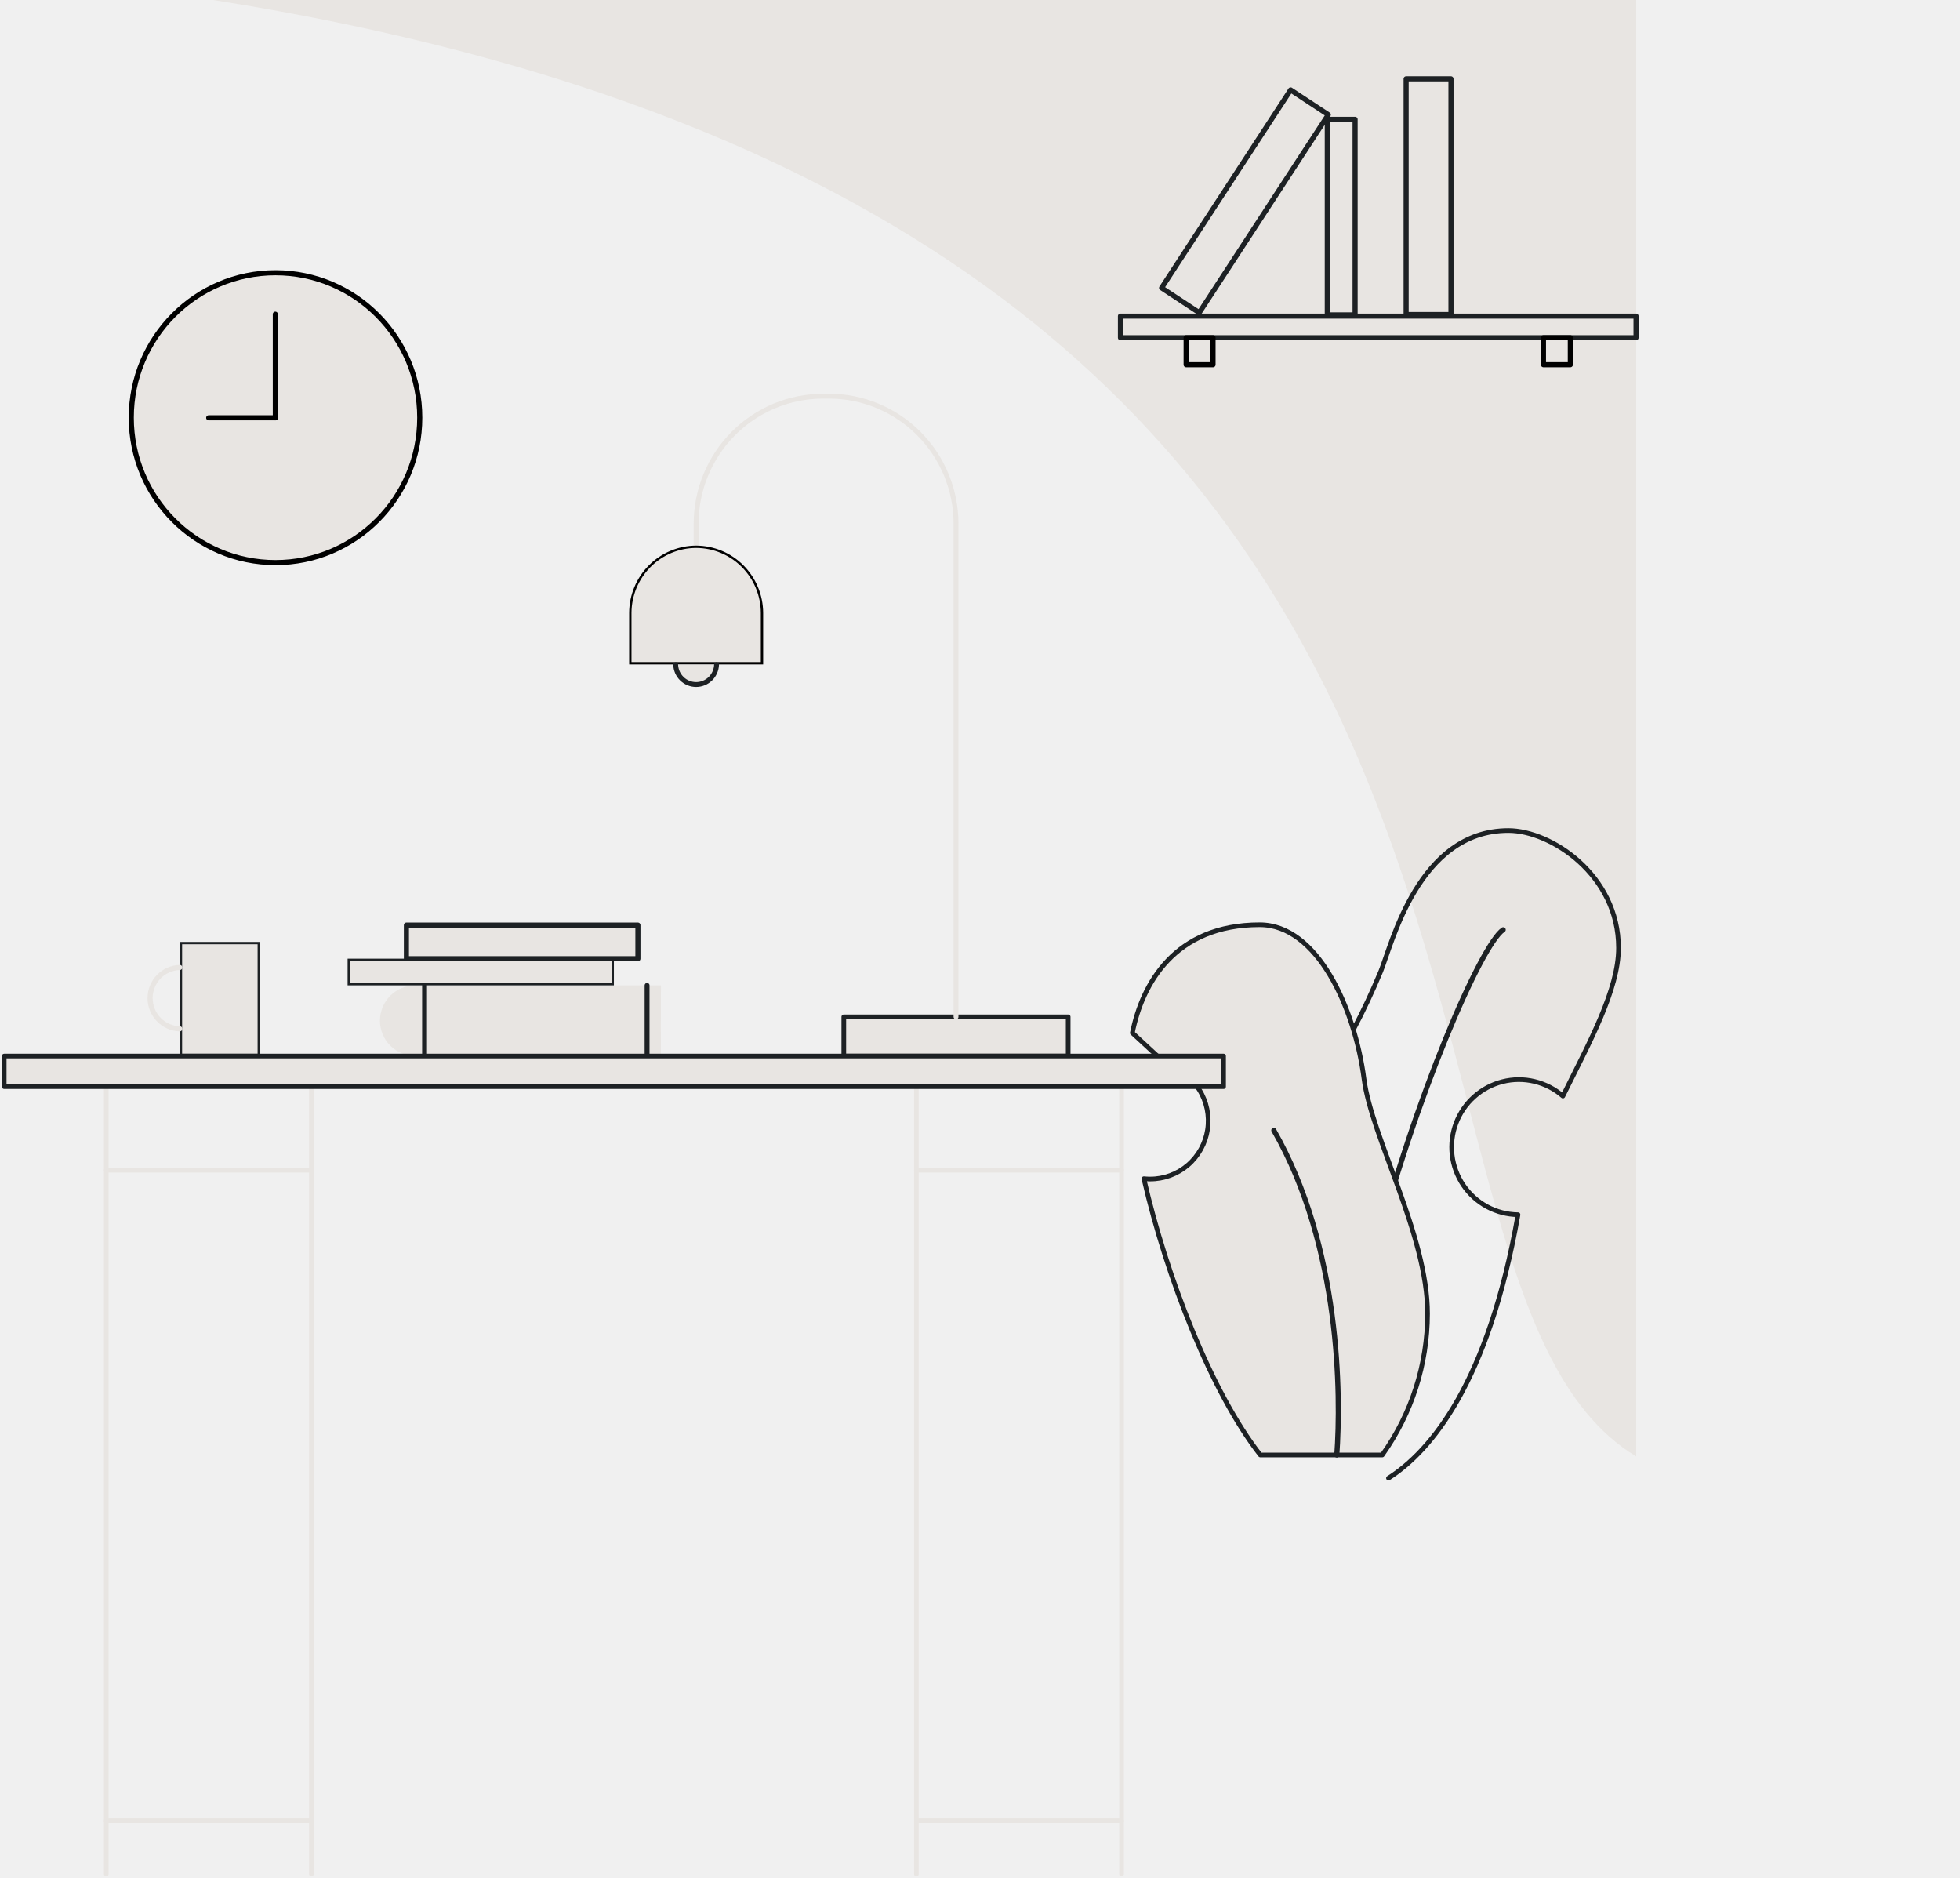
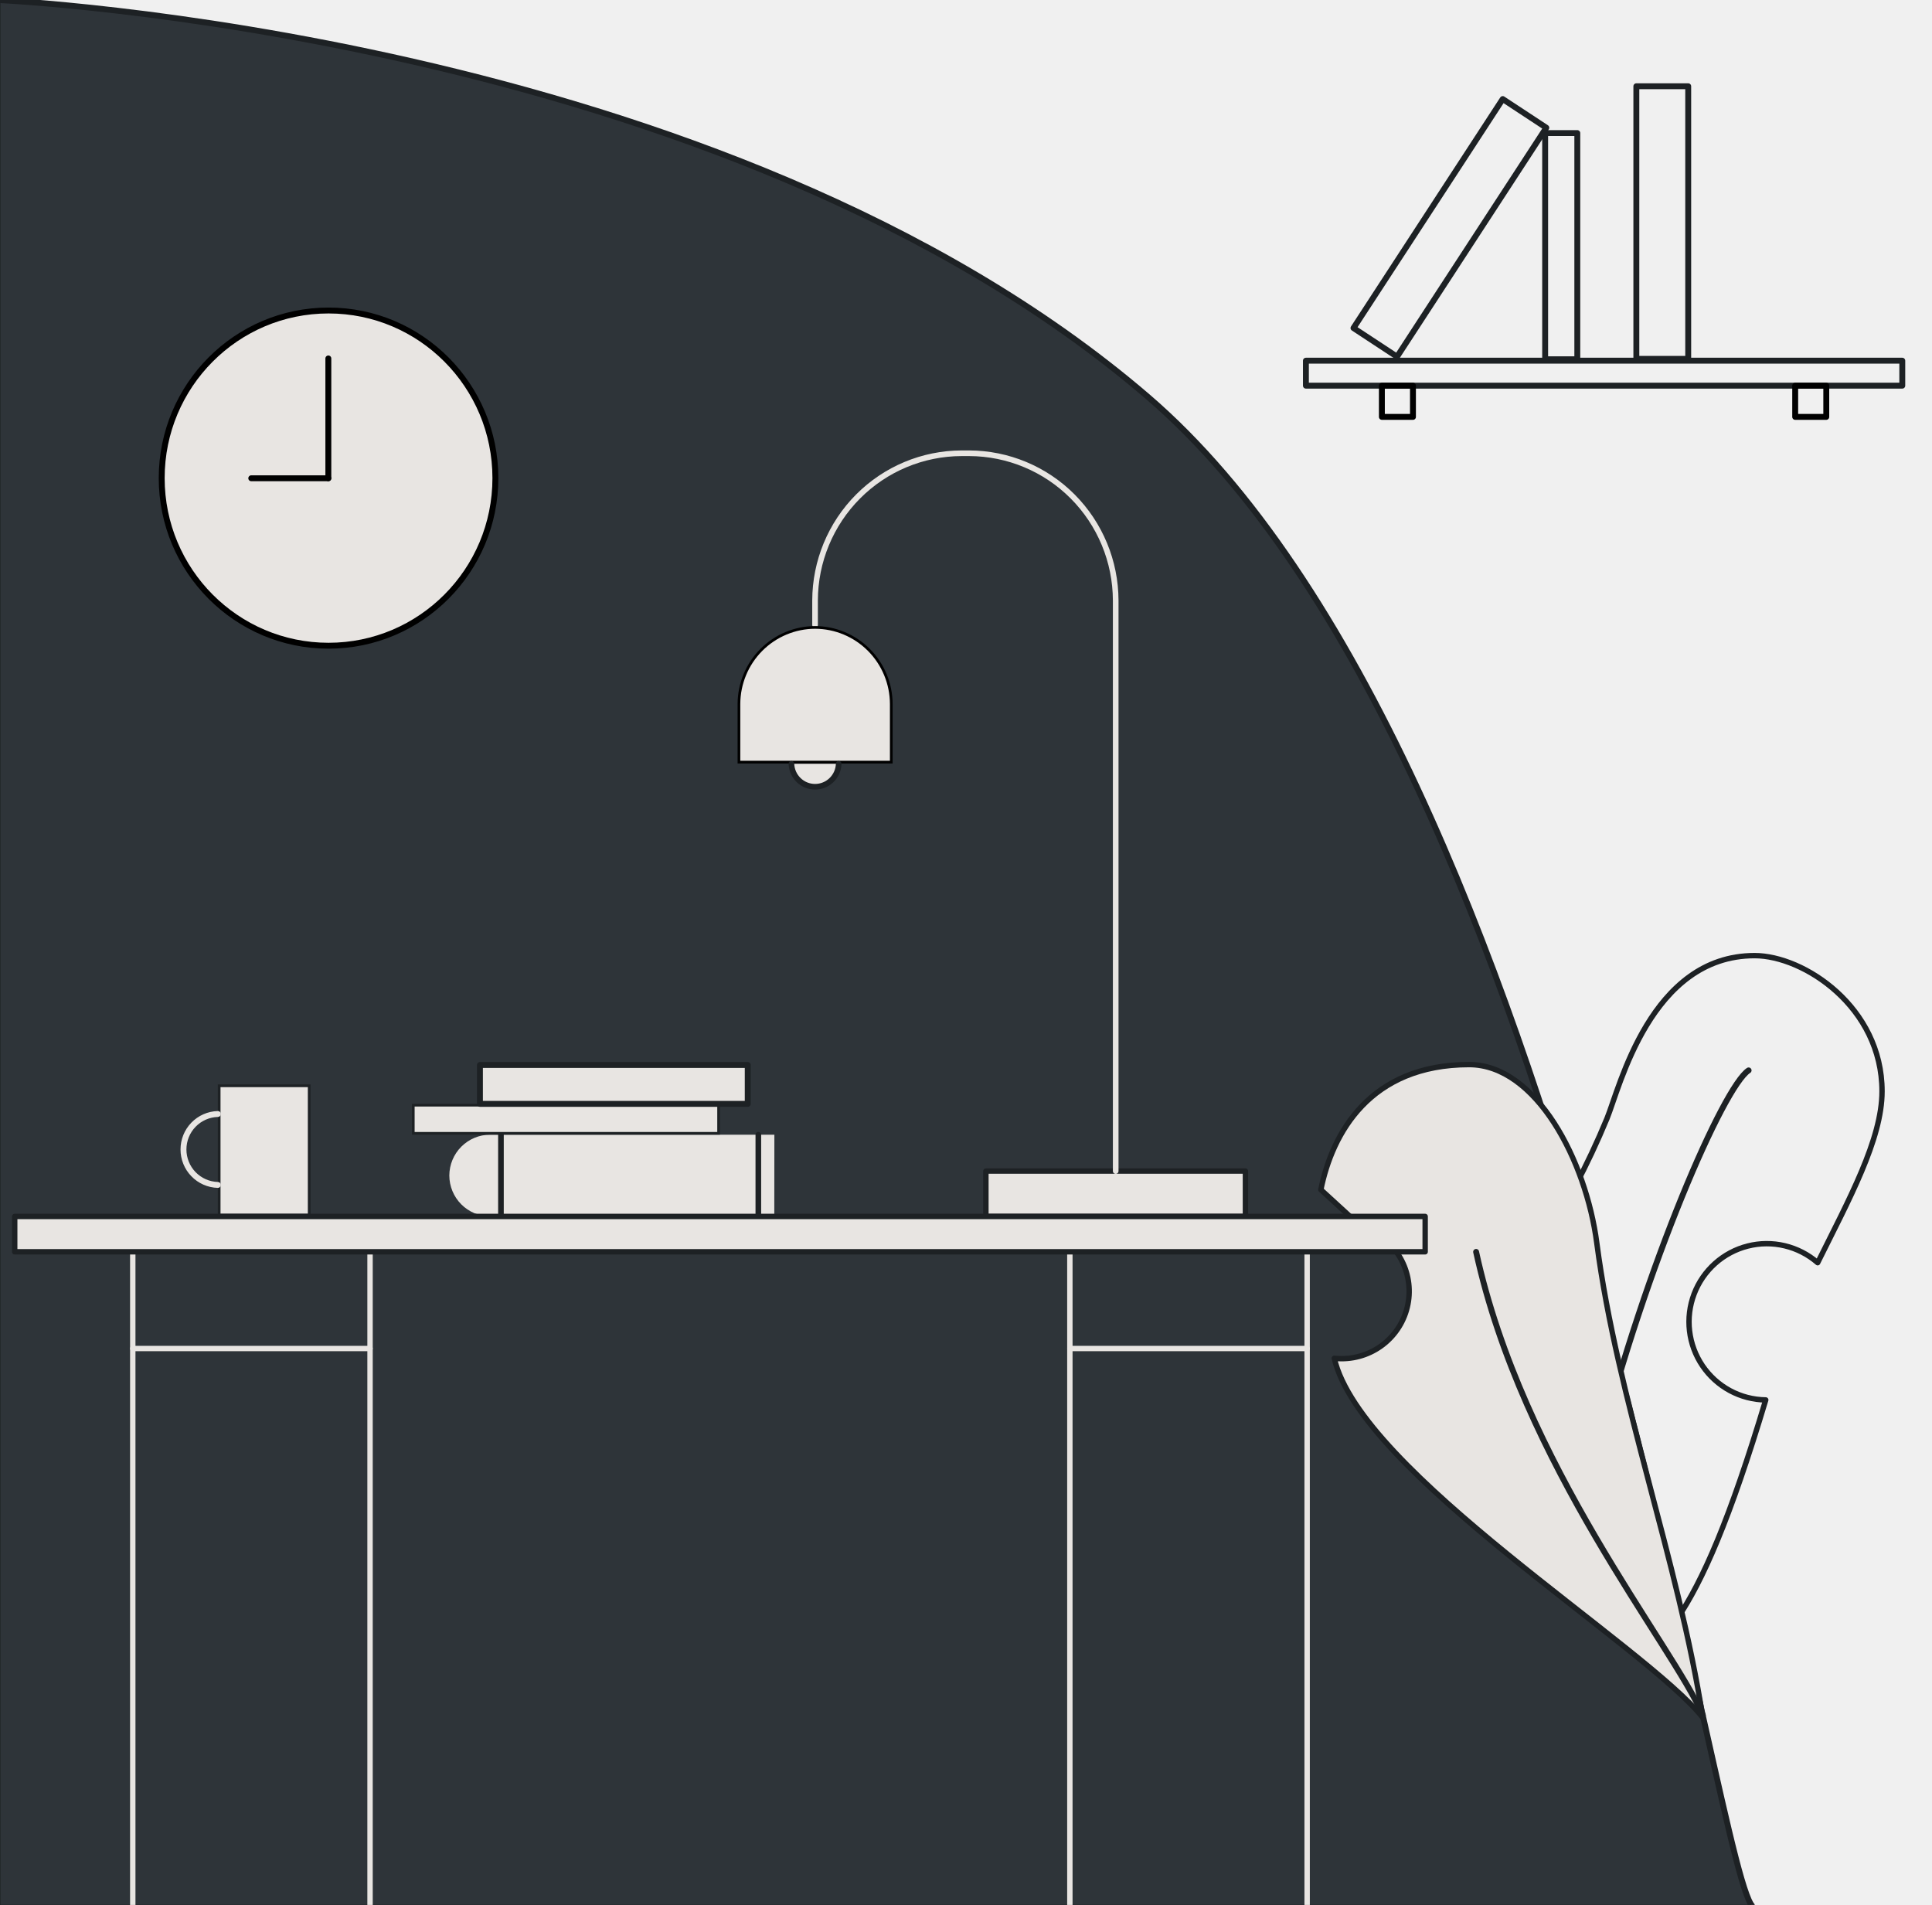
- <svg xmlns="http://www.w3.org/2000/svg" preserveAspectRatio="xMinYMin slice" viewBox="0 0 920 881" fill="none">
-   <path d="M100 5.29289e-05C777.5 107 626 598 768 683.5V0L100 5.29289e-05Z" fill="#E8E5E2" />
-   <path d="M526.428 879.536V509.505" stroke="#E8E5E2" stroke-width="2.187" stroke-linecap="round" stroke-linejoin="round" />
-   <path d="M430.145 879.536V509.505" stroke="#E8E5E2" stroke-width="2.187" stroke-linecap="round" stroke-linejoin="round" />
-   <path d="M526.428 549.212H430.145" stroke="#E8E5E2" stroke-width="2.187" stroke-linecap="round" stroke-linejoin="round" />
-   <path d="M526.428 854.5H430.145" stroke="#E8E5E2" stroke-width="2.187" stroke-linecap="round" stroke-linejoin="round" />
-   <path d="M146.159 879.536V509.505" stroke="#E8E5E2" stroke-width="2.187" stroke-linecap="round" stroke-linejoin="round" />
-   <path d="M49.876 879.536V509.505" stroke="#E8E5E2" stroke-width="2.187" stroke-linecap="round" stroke-linejoin="round" />
-   <path d="M146.159 549.212H49.876" stroke="#E8E5E2" stroke-width="2.187" stroke-linecap="round" stroke-linejoin="round" />
-   <path d="M146.159 854.5H49.876" stroke="#E8E5E2" stroke-width="2.187" stroke-linecap="round" stroke-linejoin="round" />
-   <path d="M396.07 477.209H501.386V495.62H396.07V477.209Z" fill="#E8E5E2" stroke="#1D2124" stroke-width="2.187" stroke-linecap="round" stroke-linejoin="round" />
-   <path d="M326.744 255.601V245.642C326.79 229.818 333.067 214.657 344.205 203.468C355.343 192.279 370.436 185.973 386.188 185.927H389.3C405.052 185.973 420.145 192.279 431.283 203.468C442.421 214.657 448.698 229.818 448.744 245.642V477.209" stroke="#E8E5E2" stroke-width="2.285" stroke-linecap="round" stroke-linejoin="round" />
-   <path d="M295.86 311.258V311.26H357.671V311.259V311.256V311.252V311.249V311.246V311.243V311.24V311.237V311.234V311.23V311.227V311.224V311.221V311.218V311.215V311.211V311.208V311.205V311.202V311.199V311.196V311.193V311.189V311.186V311.183V311.18V311.177V311.174V311.17V311.167V311.164V311.161V311.158V311.155V311.152V311.148V311.145V311.142V311.139V311.136V311.133V311.129V311.126V311.123V311.12V311.117V311.114V311.11V311.107V311.104V311.101V311.098V311.095V311.091V311.088V311.085V311.082V311.079V311.076V311.072V311.069V311.066V311.063V311.06V311.057V311.053V311.05V311.047V311.044V311.041V311.038V311.034V311.031V311.028V311.025V311.022V311.019V311.015V311.012V311.009V311.006V311.003V311V310.996V310.993V310.99V310.987V310.984V310.981V310.977V310.974V310.971V310.968V310.965V310.962V310.958V310.955V310.952V310.949V310.946V310.942V310.939V310.936V310.933V310.93V310.927V310.923V310.92V310.917V310.914V310.911V310.908V310.904V310.901V310.898V310.895V310.892V310.888V310.885V310.882V310.879V310.876V310.873V310.869V310.866V310.863V310.86V310.857V310.853V310.85V310.847V310.844V310.841V310.838V310.834V310.831V310.828V310.825V310.822V310.818V310.815V310.812V310.809V310.806V310.803V310.799V310.796V310.793V310.79V310.787V310.783V310.78V310.777V310.774V310.771V310.767V310.764V310.761V310.758V310.755V310.752V310.748V310.745V310.742V310.739V310.736V310.732V310.729V310.726V310.723V310.72V310.716V310.713V310.71V310.707V310.704V310.701V310.697V310.694V310.691V310.688V310.685V310.681V310.678V310.675V310.672V310.669V310.665V310.662V310.659V310.656V310.653V310.649V310.646V310.643V310.64V310.637V310.633V310.63V310.627V310.624V310.621V310.618V310.614V310.611V310.608V310.605V310.602V310.598V310.595V310.592V310.589V310.586V310.582V310.579V310.576V310.573V310.57V310.566V310.563V310.56V310.557V310.554V310.55V310.547V310.544V310.541V310.538V310.534V310.531V310.528V310.525V310.522V310.518V310.515V310.512V310.509V310.506V310.502V310.499V310.496V310.493V310.49V310.486V310.483V310.48V310.477V310.474V310.47V310.467V310.464V310.461V310.458V310.454V310.451V310.448V310.445V310.442V310.438V310.435V310.432V310.429V310.426V310.422V310.419V310.416V310.413V310.41V310.406V310.403V310.4V310.397V310.394V310.39V310.387V310.384V310.381V310.378V310.374V310.371V310.368V310.365V310.362V310.358V310.355V310.352V310.349V310.346V310.342V310.339V310.336V310.333V310.33V310.326V310.323V310.32V310.317V310.314V310.31V310.307V310.304V310.301V310.298V310.294V310.291V310.288V310.285V310.282V310.278V310.275V310.272V310.269V310.266V310.262V310.259V310.256V310.253V310.25V310.246V310.243V310.24V310.237V310.234V310.23V310.227V310.224V310.221V310.218V310.214V310.211V310.208V310.205V310.202V310.198V310.195V310.192V310.189V287.668C357.648 279.441 354.388 271.557 348.602 265.736C342.816 259.916 334.974 256.631 326.787 256.596C318.592 256.619 310.74 259.9 304.944 265.721C299.149 271.543 295.883 279.433 295.86 287.667C295.86 287.668 295.86 287.668 295.86 287.669L295.86 310.189V310.192V310.195V310.198V310.201V310.204V310.207V310.21V310.213V310.216V310.22V310.223V310.226V310.229V310.232V310.235V310.238V310.241V310.244V310.247V310.25V310.253V310.257V310.26V310.263V310.266V310.269V310.272V310.275V310.278V310.281V310.284V310.287V310.291V310.294V310.297V310.3V310.303V310.306V310.309V310.312V310.315V310.319V310.322V310.325V310.328V310.331V310.334V310.337V310.34V310.343V310.346V310.35V310.353V310.356V310.359V310.362V310.365V310.368V310.371V310.374V310.378V310.381V310.384V310.387V310.39V310.393V310.396V310.399V310.403V310.406V310.409V310.412V310.415V310.418V310.421V310.424V310.428V310.431V310.434V310.437V310.44V310.443V310.446V310.449V310.453V310.456V310.459V310.462V310.465V310.468V310.471V310.474V310.478V310.481V310.484V310.487V310.49V310.493V310.496V310.5V310.503V310.506V310.509V310.512V310.515V310.518V310.522V310.525V310.528V310.531V310.534V310.537V310.54V310.544V310.547V310.55V310.553V310.556V310.559V310.562V310.566V310.569V310.572V310.575V310.578V310.581V310.584V310.588V310.591V310.594V310.597V310.6V310.603V310.607V310.61V310.613V310.616V310.619V310.622V310.625V310.629V310.632V310.635V310.638V310.641V310.644V310.648V310.651V310.654V310.657V310.66V310.663V310.667V310.67V310.673V310.676V310.679V310.682V310.685V310.689V310.692V310.695V310.698V310.701V310.704V310.708V310.711V310.714V310.717V310.72V310.723V310.727V310.73V310.733V310.736V310.739V310.742V310.746V310.749V310.752V310.755V310.758V310.761V310.765V310.768V310.771V310.774V310.777V310.781V310.784V310.787V310.79V310.793V310.796V310.8V310.803V310.806V310.809V310.812V310.815V310.819V310.822V310.825V310.828V310.831V310.835V310.838V310.841V310.844V310.847V310.85V310.854V310.857V310.86V310.863V310.866V310.869V310.873V310.876V310.879V310.882V310.885V310.889V310.892V310.895V310.898V310.901V310.904V310.908V310.911V310.914V310.917V310.92V310.924V310.927V310.93V310.933V310.936V310.939V310.943V310.946V310.949V310.952V310.955V310.959V310.962V310.965V310.968V310.971V310.975V310.978V310.981V310.984V310.987V310.99V310.994V310.997V311V311.003V311.006V311.01V311.013V311.016V311.019V311.022V311.026V311.029V311.032V311.035V311.038V311.041V311.045V311.048V311.051V311.054V311.057V311.061V311.064V311.067V311.07V311.073V311.077V311.08V311.083V311.086V311.089V311.092V311.096V311.099V311.102V311.105V311.108V311.112V311.115V311.118V311.121V311.124V311.128V311.131V311.134V311.137V311.14V311.144V311.147V311.15V311.153V311.156V311.159V311.163V311.166V311.169V311.172V311.175V311.179V311.182V311.185V311.188V311.191V311.195V311.198V311.201V311.204V311.207V311.211V311.214V311.217V311.22V311.223V311.226V311.23V311.233V311.236V311.239V311.242V311.246V311.249V311.252V311.255V311.258Z" fill="#E8E5E2" stroke="black" stroke-width="1.093" />
-   <path d="M317.156 311.938C317.24 314.438 318.287 316.807 320.077 318.546C321.867 320.284 324.259 321.256 326.749 321.256C329.239 321.256 331.632 320.284 333.422 318.546C335.211 316.807 336.259 314.438 336.343 311.938" fill="#E8E5E2" />
-   <path d="M317.156 311.938C317.24 314.438 318.287 316.807 320.077 318.546C321.867 320.284 324.259 321.256 326.749 321.256C329.239 321.256 331.632 320.284 333.422 318.546C335.211 316.807 336.259 314.438 336.343 311.938" stroke="#1D2124" stroke-width="2.285" stroke-linecap="round" stroke-linejoin="round" />
-   <path d="M310.234 462.45H194.872C190.499 462.453 186.304 464.194 183.205 467.293C180.105 470.392 178.353 474.598 178.33 478.991V478.991C178.341 483.386 180.084 487.598 183.178 490.706C186.272 493.813 190.464 495.565 194.839 495.576H310.201" fill="#E8E5E2" />
-   <path d="M199.28 462.45V495.62" stroke="#1D2124" stroke-width="2.285" stroke-linecap="round" stroke-linejoin="round" />
-   <path d="M303.726 462.45V495.62" stroke="#1D2124" stroke-width="2.285" stroke-linecap="round" stroke-linejoin="round" />
-   <path d="M287.605 450.467H163.705V461.892H287.605V450.467Z" fill="#E8E5E2" stroke="#1D2124" stroke-width="1.093" />
-   <path d="M190.758 434.167H299.427V449.932H190.758V434.167Z" fill="#E8E5E2" stroke="#1D2124" stroke-width="2.394" stroke-linecap="round" stroke-linejoin="round" />
-   <path d="M121.463 442.596H84.933V495.084H121.463V442.596Z" fill="#E8E5E2" stroke="#1D2124" stroke-width="1.093" />
-   <path d="M84.386 454.042C80.655 454.146 77.11 455.707 74.507 458.395C71.904 461.083 70.448 464.685 70.448 468.435C70.448 472.185 71.904 475.788 74.507 478.475C77.11 481.163 80.655 482.725 84.386 482.828" stroke="#E8E5E2" stroke-width="2.394" stroke-linecap="round" stroke-linejoin="round" />
-   <path d="M129.319 264.026C91.927 264.026 61.614 233.575 61.614 196.013C61.614 158.45 91.927 128 129.319 128C166.711 128 197.023 158.45 197.023 196.013C197.023 233.575 166.711 264.026 129.319 264.026Z" fill="#E8E5E2" stroke="black" stroke-width="2.394" stroke-linecap="round" stroke-linejoin="round" />
-   <path d="M129.236 196.072V147.454" stroke="black" stroke-width="2.394" stroke-linecap="round" stroke-linejoin="round" />
-   <path d="M129.236 196.072H97.958" stroke="black" stroke-width="2.394" stroke-linecap="round" stroke-linejoin="round" />
-   <path d="M525.928 148.362H767.937V158.496H525.928V148.362Z" stroke="#1D2124" stroke-width="2.394" stroke-linecap="round" stroke-linejoin="round" />
-   <path d="M660.02 37H681.068V147.618H660.02V37Z" stroke="#1D2124" stroke-width="2.394" stroke-linecap="round" stroke-linejoin="round" />
-   <path d="M605.798 42.196L623.479 53.825L562.915 146.744L545.234 135.115L605.798 42.196Z" stroke="#1D2124" stroke-width="2.394" stroke-linecap="round" stroke-linejoin="round" />
-   <path d="M623.015 56H636.063V147.781H623.015V56Z" stroke="#1D2124" stroke-width="2.394" stroke-linecap="round" stroke-linejoin="round" />
-   <path d="M724.48 158.496H737.094V171.167H724.48V158.496Z" stroke="black" stroke-width="2.394" stroke-linecap="round" stroke-linejoin="round" />
-   <path d="M556.76 158.496H569.374V171.167H556.76V158.496Z" stroke="black" stroke-width="2.394" stroke-linecap="round" stroke-linejoin="round" />
-   <path d="M705.576 436.353C695.455 442.913 663.959 514.818 644.413 591.478" stroke="#1D2124" stroke-width="2.394" stroke-linecap="round" stroke-linejoin="round" />
-   <path d="M619.523 509.854C630.737 492.817 640.307 474.743 648.102 455.879C653.272 443.317 665.733 389.779 708.025 389.779C727.996 389.779 759.72 410.639 759.72 444.859C759.72 464.385 746.247 488.863 733.601 514.391C729.762 511.055 725.178 508.699 720.239 507.521C715.3 506.344 710.152 506.381 705.23 507.628C700.308 508.876 695.759 511.298 691.967 514.688C688.176 518.079 685.254 522.338 683.451 527.104C681.647 531.871 681.014 537.004 681.607 542.068C682.199 547.133 683.998 551.979 686.852 556.196C689.706 560.413 693.53 563.876 698.001 566.291C702.471 568.707 707.455 570.004 712.531 570.072C698.709 648.788 671.664 681.018 651.737 693.678" stroke="#1D2124" stroke-width="2.187" stroke-linecap="round" stroke-linejoin="round" />
-   <path d="M536.922 553.179C547.555 599.479 568.842 653.837 591.588 682.82L648.812 682.82C662.594 663.494 670.025 640.328 670.067 616.556C670.067 579.57 643.86 534.035 640.258 506.397C635.904 472.954 618.328 434 591.283 434C551.32 434 536.116 461.802 531.513 484.761L547.892 499.87C554.132 501.794 559.475 505.906 562.948 511.457C566.421 517.009 567.791 523.629 566.81 530.111C565.828 536.593 562.559 542.505 557.6 546.767C552.641 551.03 546.322 553.36 539.795 553.332C538.835 553.33 537.876 553.279 536.922 553.179Z" fill="#E8E5E2" stroke="#1D2124" stroke-width="2.187" stroke-linecap="round" stroke-linejoin="round" />
-   <path d="M627.481 682.82C629.451 655.378 629.375 585.321 597.912 530.471" stroke="#1D2124" stroke-width="2.394" stroke-linecap="round" stroke-linejoin="round" />
-   <path d="M1.968 495.62H574.325V509.964H1.968V495.62Z" fill="#E8E5E2" stroke="#1D2124" stroke-width="2.187" stroke-linecap="round" stroke-linejoin="round" />
+ <svg xmlns="http://www.w3.org/2000/svg" width="784" height="773" viewBox="0 0 784 773" fill="none">
+   <g clip-path="url(#clip0)">
+     <path d="M-1 774H712C697.51 774 638.052 308.798 465.673 160.916C293.294 13.034 -1 0 -1 0V774Z" fill="#2E3439" stroke="#1D2124" stroke-width="2.39" />
+     <path d="M530.432 877.536V507.505" stroke="#E8E5E2" stroke-width="2.187" stroke-linecap="round" stroke-linejoin="round" />
+     <path d="M434.148 877.536V507.505" stroke="#E8E5E2" stroke-width="2.187" stroke-linecap="round" stroke-linejoin="round" />
+     <path d="M530.432 547.212H434.149" stroke="#E8E5E2" stroke-width="2.187" stroke-linecap="round" stroke-linejoin="round" />
+     <path d="M150.163 877.536V507.505" stroke="#E8E5E2" stroke-width="2.187" stroke-linecap="round" stroke-linejoin="round" />
+     <path d="M53.879 877.536V507.505" stroke="#E8E5E2" stroke-width="2.187" stroke-linecap="round" stroke-linejoin="round" />
+     <path d="M150.163 547.212H53.88" stroke="#E8E5E2" stroke-width="2.187" stroke-linecap="round" stroke-linejoin="round" />
+     <path d="M400.074 475.209H505.39V493.62H400.074V475.209Z" fill="#E8E5E2" stroke="#1D2124" stroke-width="2.187" stroke-linecap="round" stroke-linejoin="round" />
+     <path d="M330.748 253.601V243.642C330.793 227.818 337.071 212.657 348.209 201.468C359.347 190.279 374.44 183.973 390.192 183.927H393.304C409.055 183.973 424.149 190.279 435.287 201.468C446.425 212.657 452.702 227.818 452.748 243.642V475.209" stroke="#E8E5E2" stroke-width="2.285" stroke-linecap="round" stroke-linejoin="round" />
+     <path d="M299.863 309.258V309.26H361.674V309.259V309.256V309.252V309.249V309.246V309.243V309.24V309.237V309.234V309.23V309.227V309.224V309.221V309.218V309.215V309.211V309.208V309.205V309.202V309.199V309.196V309.193V309.189V309.186V309.183V309.18V309.177V309.174V309.17V309.167V309.164V309.161V309.158V309.155V309.152V309.148V309.145V309.142V309.139V309.136V309.133V309.129V309.126V309.123V309.12V309.117V309.114V309.11V309.107V309.104V309.101V309.098V309.095V309.091V309.088V309.085V309.082V309.079V309.076V309.072V309.069V309.066V309.063V309.06V309.057V309.053V309.05V309.047V309.044V309.041V309.038V309.034V309.031V309.028V309.025V309.022V309.019V309.015V309.012V309.009V309.006V309.003V309V308.996V308.993V308.99V308.987V308.984V308.981V308.977V308.974V308.971V308.968V308.965V308.962V308.958V308.955V308.952V308.949V308.946V308.942V308.939V308.936V308.933V308.93V308.927V308.923V308.92V308.917V308.914V308.911V308.908V308.904V308.901V308.898V308.895V308.892V308.888V308.885V308.882V308.879V308.876V308.873V308.869V308.866V308.863V308.86V308.857V308.853V308.85V308.847V308.844V308.841V308.838V308.834V308.831V308.828V308.825V308.822V308.818V308.815V308.812V308.809V308.806V308.803V308.799V308.796V308.793V308.79V308.787V308.783V308.78V308.777V308.774V308.771V308.767V308.764V308.761V308.758V308.755V308.752V308.748V308.745V308.742V308.739V308.736V308.732V308.729V308.726V308.723V308.72V308.716V308.713V308.71V308.707V308.704V308.701V308.697V308.694V308.691V308.688V308.685V308.681V308.678V308.675V308.672V308.669V308.665V308.662V308.659V308.656V308.653V308.649V308.646V308.643V308.64V308.637V308.633V308.63V308.627V308.624V308.621V308.618V308.614V308.611V308.608V308.605V308.602V308.598V308.595V308.592V308.589V308.586V308.582V308.579V308.576V308.573V308.57V308.566V308.563V308.56V308.557V308.554V308.55V308.547V308.544V308.541V308.538V308.534V308.531V308.528V308.525V308.522V308.518V308.515V308.512V308.509V308.506V308.502V308.499V308.496V308.493V308.49V308.486V308.483V308.48V308.477V308.474V308.47V308.467V308.464V308.461V308.458V308.454V308.451V308.448V308.445V308.442V308.438V308.435V308.432V308.429V308.426V308.422V308.419V308.416V308.413V308.41V308.406V308.403V308.4V308.397V308.394V308.39V308.387V308.384V308.381V308.378V308.374V308.371V308.368V308.365V308.362V308.358V308.355V308.352V308.349V308.346V308.342V308.339V308.336V308.333V308.33V308.326V308.323V308.32V308.317V308.314V308.31V308.307V308.304V308.301V308.298V308.294V308.291V308.288V308.285V308.282V308.278V308.275V308.272V308.269V308.266V308.262V308.259V308.256V308.253V308.25V308.246V308.243V308.24V308.237V308.234V308.23V308.227V308.224V308.221V308.218V308.214V308.211V308.208V308.205V308.202V308.198V308.195V308.192V308.189V285.668C361.651 277.441 358.391 269.557 352.605 263.736C346.819 257.916 338.977 254.631 330.79 254.596C322.595 254.619 314.742 257.9 308.947 263.721C303.152 269.543 299.886 277.433 299.863 285.667C299.863 285.668 299.863 285.668 299.863 285.669L299.863 308.189V308.192V308.195V308.198V308.201V308.204V308.207V308.21V308.213V308.216V308.22V308.223V308.226V308.229V308.232V308.235V308.238V308.241V308.244V308.247V308.25V308.253V308.257V308.26V308.263V308.266V308.269V308.272V308.275V308.278V308.281V308.284V308.287V308.291V308.294V308.297V308.3V308.303V308.306V308.309V308.312V308.315V308.319V308.322V308.325V308.328V308.331V308.334V308.337V308.34V308.343V308.346V308.35V308.353V308.356V308.359V308.362V308.365V308.368V308.371V308.374V308.378V308.381V308.384V308.387V308.39V308.393V308.396V308.399V308.403V308.406V308.409V308.412V308.415V308.418V308.421V308.424V308.428V308.431V308.434V308.437V308.44V308.443V308.446V308.449V308.453V308.456V308.459V308.462V308.465V308.468V308.471V308.474V308.478V308.481V308.484V308.487V308.49V308.493V308.496V308.5V308.503V308.506V308.509V308.512V308.515V308.518V308.522V308.525V308.528V308.531V308.534V308.537V308.54V308.544V308.547V308.55V308.553V308.556V308.559V308.562V308.566V308.569V308.572V308.575V308.578V308.581V308.584V308.588V308.591V308.594V308.597V308.6V308.603V308.607V308.61V308.613V308.616V308.619V308.622V308.625V308.629V308.632V308.635V308.638V308.641V308.644V308.648V308.651V308.654V308.657V308.66V308.663V308.667V308.67V308.673V308.676V308.679V308.682V308.685V308.689V308.692V308.695V308.698V308.701V308.704V308.708V308.711V308.714V308.717V308.72V308.723V308.727V308.73V308.733V308.736V308.739V308.742V308.746V308.749V308.752V308.755V308.758V308.761V308.765V308.768V308.771V308.774V308.777V308.781V308.784V308.787V308.79V308.793V308.796V308.8V308.803V308.806V308.809V308.812V308.815V308.819V308.822V308.825V308.828V308.831V308.835V308.838V308.841V308.844V308.847V308.85V308.854V308.857V308.86V308.863V308.866V308.869V308.873V308.876V308.879V308.882V308.885V308.889V308.892V308.895V308.898V308.901V308.904V308.908V308.911V308.914V308.917V308.92V308.924V308.927V308.93V308.933V308.936V308.939V308.943V308.946V308.949V308.952V308.955V308.959V308.962V308.965V308.968V308.971V308.975V308.978V308.981V308.984V308.987V308.99V308.994V308.997V309V309.003V309.006V309.01V309.013V309.016V309.019V309.022V309.026V309.029V309.032V309.035V309.038V309.041V309.045V309.048V309.051V309.054V309.057V309.061V309.064V309.067V309.07V309.073V309.077V309.08V309.083V309.086V309.089V309.092V309.096V309.099V309.102V309.105V309.108V309.112V309.115V309.118V309.121V309.124V309.128V309.131V309.134V309.137V309.14V309.144V309.147V309.15V309.153V309.156V309.159V309.163V309.166V309.169V309.172V309.175V309.179V309.182V309.185V309.188V309.191V309.195V309.198V309.201V309.204V309.207V309.211V309.214V309.217V309.22V309.223V309.226V309.23V309.233V309.236V309.239V309.242V309.246V309.249V309.252V309.255V309.258Z" fill="#E8E5E2" stroke="black" stroke-width="1.093" />
+     <path d="M321.158 309.938C321.242 312.438 322.29 314.807 324.08 316.546C325.87 318.284 328.262 319.256 330.752 319.256C333.242 319.256 335.634 318.284 337.424 316.546C339.214 314.807 340.262 312.438 340.345 309.938" fill="#E8E5E2" />
+     <path d="M321.158 309.938C321.242 312.438 322.29 314.807 324.08 316.546C325.87 318.284 328.262 319.256 330.752 319.256C333.242 319.256 335.634 318.284 337.424 316.546C339.214 314.807 340.262 312.438 340.345 309.938" stroke="#1D2124" stroke-width="2.285" stroke-linecap="round" stroke-linejoin="round" />
+     <path d="M314.238 460.45H198.876C194.503 460.453 190.308 462.194 187.209 465.293C184.109 468.392 182.357 472.598 182.334 476.991V476.991C182.345 481.386 184.088 485.598 187.182 488.706C190.276 491.813 194.468 493.565 198.843 493.576H314.205" fill="#E8E5E2" />
+     <path d="M203.283 460.45V493.62" stroke="#1D2124" stroke-width="2.285" stroke-linecap="round" stroke-linejoin="round" />
+     <path d="M307.73 460.45V493.62" stroke="#1D2124" stroke-width="2.285" stroke-linecap="round" stroke-linejoin="round" />
+     <path d="M291.608 448.467H167.708V459.892H291.608V448.467Z" fill="#E8E5E2" stroke="#1D2124" stroke-width="1.093" />
+     <path d="M194.761 432.167H303.43V447.932H194.761V432.167Z" fill="#E8E5E2" stroke="#1D2124" stroke-width="2.394" stroke-linecap="round" stroke-linejoin="round" />
+     <path d="M125.467 440.596H88.937V493.084H125.467V440.596Z" fill="#E8E5E2" stroke="#1D2124" stroke-width="1.093" />
+     <path d="M88.39 452.042C84.659 452.146 81.114 453.708 78.511 456.395C75.908 459.083 74.452 462.686 74.452 466.436C74.452 470.186 75.908 473.788 78.511 476.476C81.114 479.164 84.659 480.725 88.39 480.829" stroke="#E8E5E2" stroke-width="2.394" stroke-linecap="round" stroke-linejoin="round" />
+     <path d="M133.323 262.026C95.93 262.026 65.618 231.575 65.618 194.013C65.618 156.45 95.93 126 133.323 126C170.715 126 201.027 156.45 201.027 194.013C201.027 231.575 170.715 262.026 133.323 262.026Z" fill="#E8E5E2" stroke="black" stroke-width="2.394" stroke-linecap="round" stroke-linejoin="round" />
+     <path d="M133.239 194.072V145.454" stroke="black" stroke-width="2.394" stroke-linecap="round" stroke-linejoin="round" />
+     <path d="M133.239 194.072H101.96" stroke="black" stroke-width="2.394" stroke-linecap="round" stroke-linejoin="round" />
+     <path d="M529.932 146.362H771.941V156.496H529.932V146.362Z" stroke="#1D2124" stroke-width="2.394" stroke-linecap="round" stroke-linejoin="round" />
+     <path d="M664.023 35H685.072V145.618H664.023V35Z" stroke="#1D2124" stroke-width="2.394" stroke-linecap="round" stroke-linejoin="round" />
+     <path d="M609.802 40.196L627.482 51.825L566.919 144.744L549.238 133.115L609.802 40.196Z" stroke="#1D2124" stroke-width="2.394" stroke-linecap="round" stroke-linejoin="round" />
+     <path d="M627.018 54H640.067V145.781H627.018V54Z" stroke="#1D2124" stroke-width="2.394" stroke-linecap="round" stroke-linejoin="round" />
+     <path d="M728.484 156.496H741.098V169.167H728.484V156.496Z" stroke="black" stroke-width="2.394" stroke-linecap="round" stroke-linejoin="round" />
+     <path d="M560.763 156.496H573.376V169.167H560.763V156.496Z" stroke="black" stroke-width="2.394" stroke-linecap="round" stroke-linejoin="round" />
+     <path d="M709.58 434.353C699.459 440.913 667.963 512.818 648.417 589.479" stroke="#1D2124" stroke-width="2.394" stroke-linecap="round" stroke-linejoin="round" />
+     <path d="M623.527 507.854C634.741 490.817 644.311 472.743 652.106 453.879C657.276 441.317 669.737 387.78 712.029 387.78C732 387.78 763.724 408.639 763.724 442.859C763.724 462.385 750.251 486.863 737.604 512.391C733.765 509.055 729.182 506.699 724.243 505.521C719.304 504.344 714.156 504.381 709.234 505.629C704.312 506.876 699.763 509.298 695.971 512.688C692.18 516.079 689.258 520.338 687.455 525.104C685.651 529.871 685.018 535.004 685.61 540.068C686.203 545.133 688.002 549.979 690.856 554.196C693.71 558.413 697.534 561.876 702.004 564.291C706.475 566.707 711.459 568.004 716.535 568.072C702.004 616.5 691.004 641.5 680.504 657" stroke="#1D2124" stroke-width="2.187" stroke-linecap="round" stroke-linejoin="round" />
+     <path d="M541.445 551.179C552.148 597.479 668.105 668.017 691 697C680.974 632.808 656.344 568.176 647.976 504.397C643.595 470.954 623.386 432 596.164 432C555.938 432 540.634 459.802 536 482.761L552.487 497.87C558.768 499.794 564.146 503.906 567.642 509.457C571.138 515.009 572.517 521.629 571.529 528.111C570.541 534.593 567.251 540.505 562.259 544.767C557.267 549.03 550.906 551.36 544.337 551.332C543.371 551.33 542.405 551.279 541.445 551.179Z" fill="#E8E5E2" stroke="#1D2124" stroke-width="2.187" stroke-linecap="round" stroke-linejoin="round" />
+     <path d="M691 696C678.688 667.433 617.865 594.397 599 508" stroke="#1D2124" stroke-width="2.394" stroke-linecap="round" stroke-linejoin="round" />
+     <path d="M5.971 493.62H578.328V507.964H5.971V493.62Z" fill="#E8E5E2" stroke="#1D2124" stroke-width="2.187" stroke-linecap="round" stroke-linejoin="round" />
+   </g>
+   <defs>
+     <clipPath id="clip0">
+       <rect width="784" height="773" fill="white" />
+     </clipPath>
+   </defs>
</svg>
